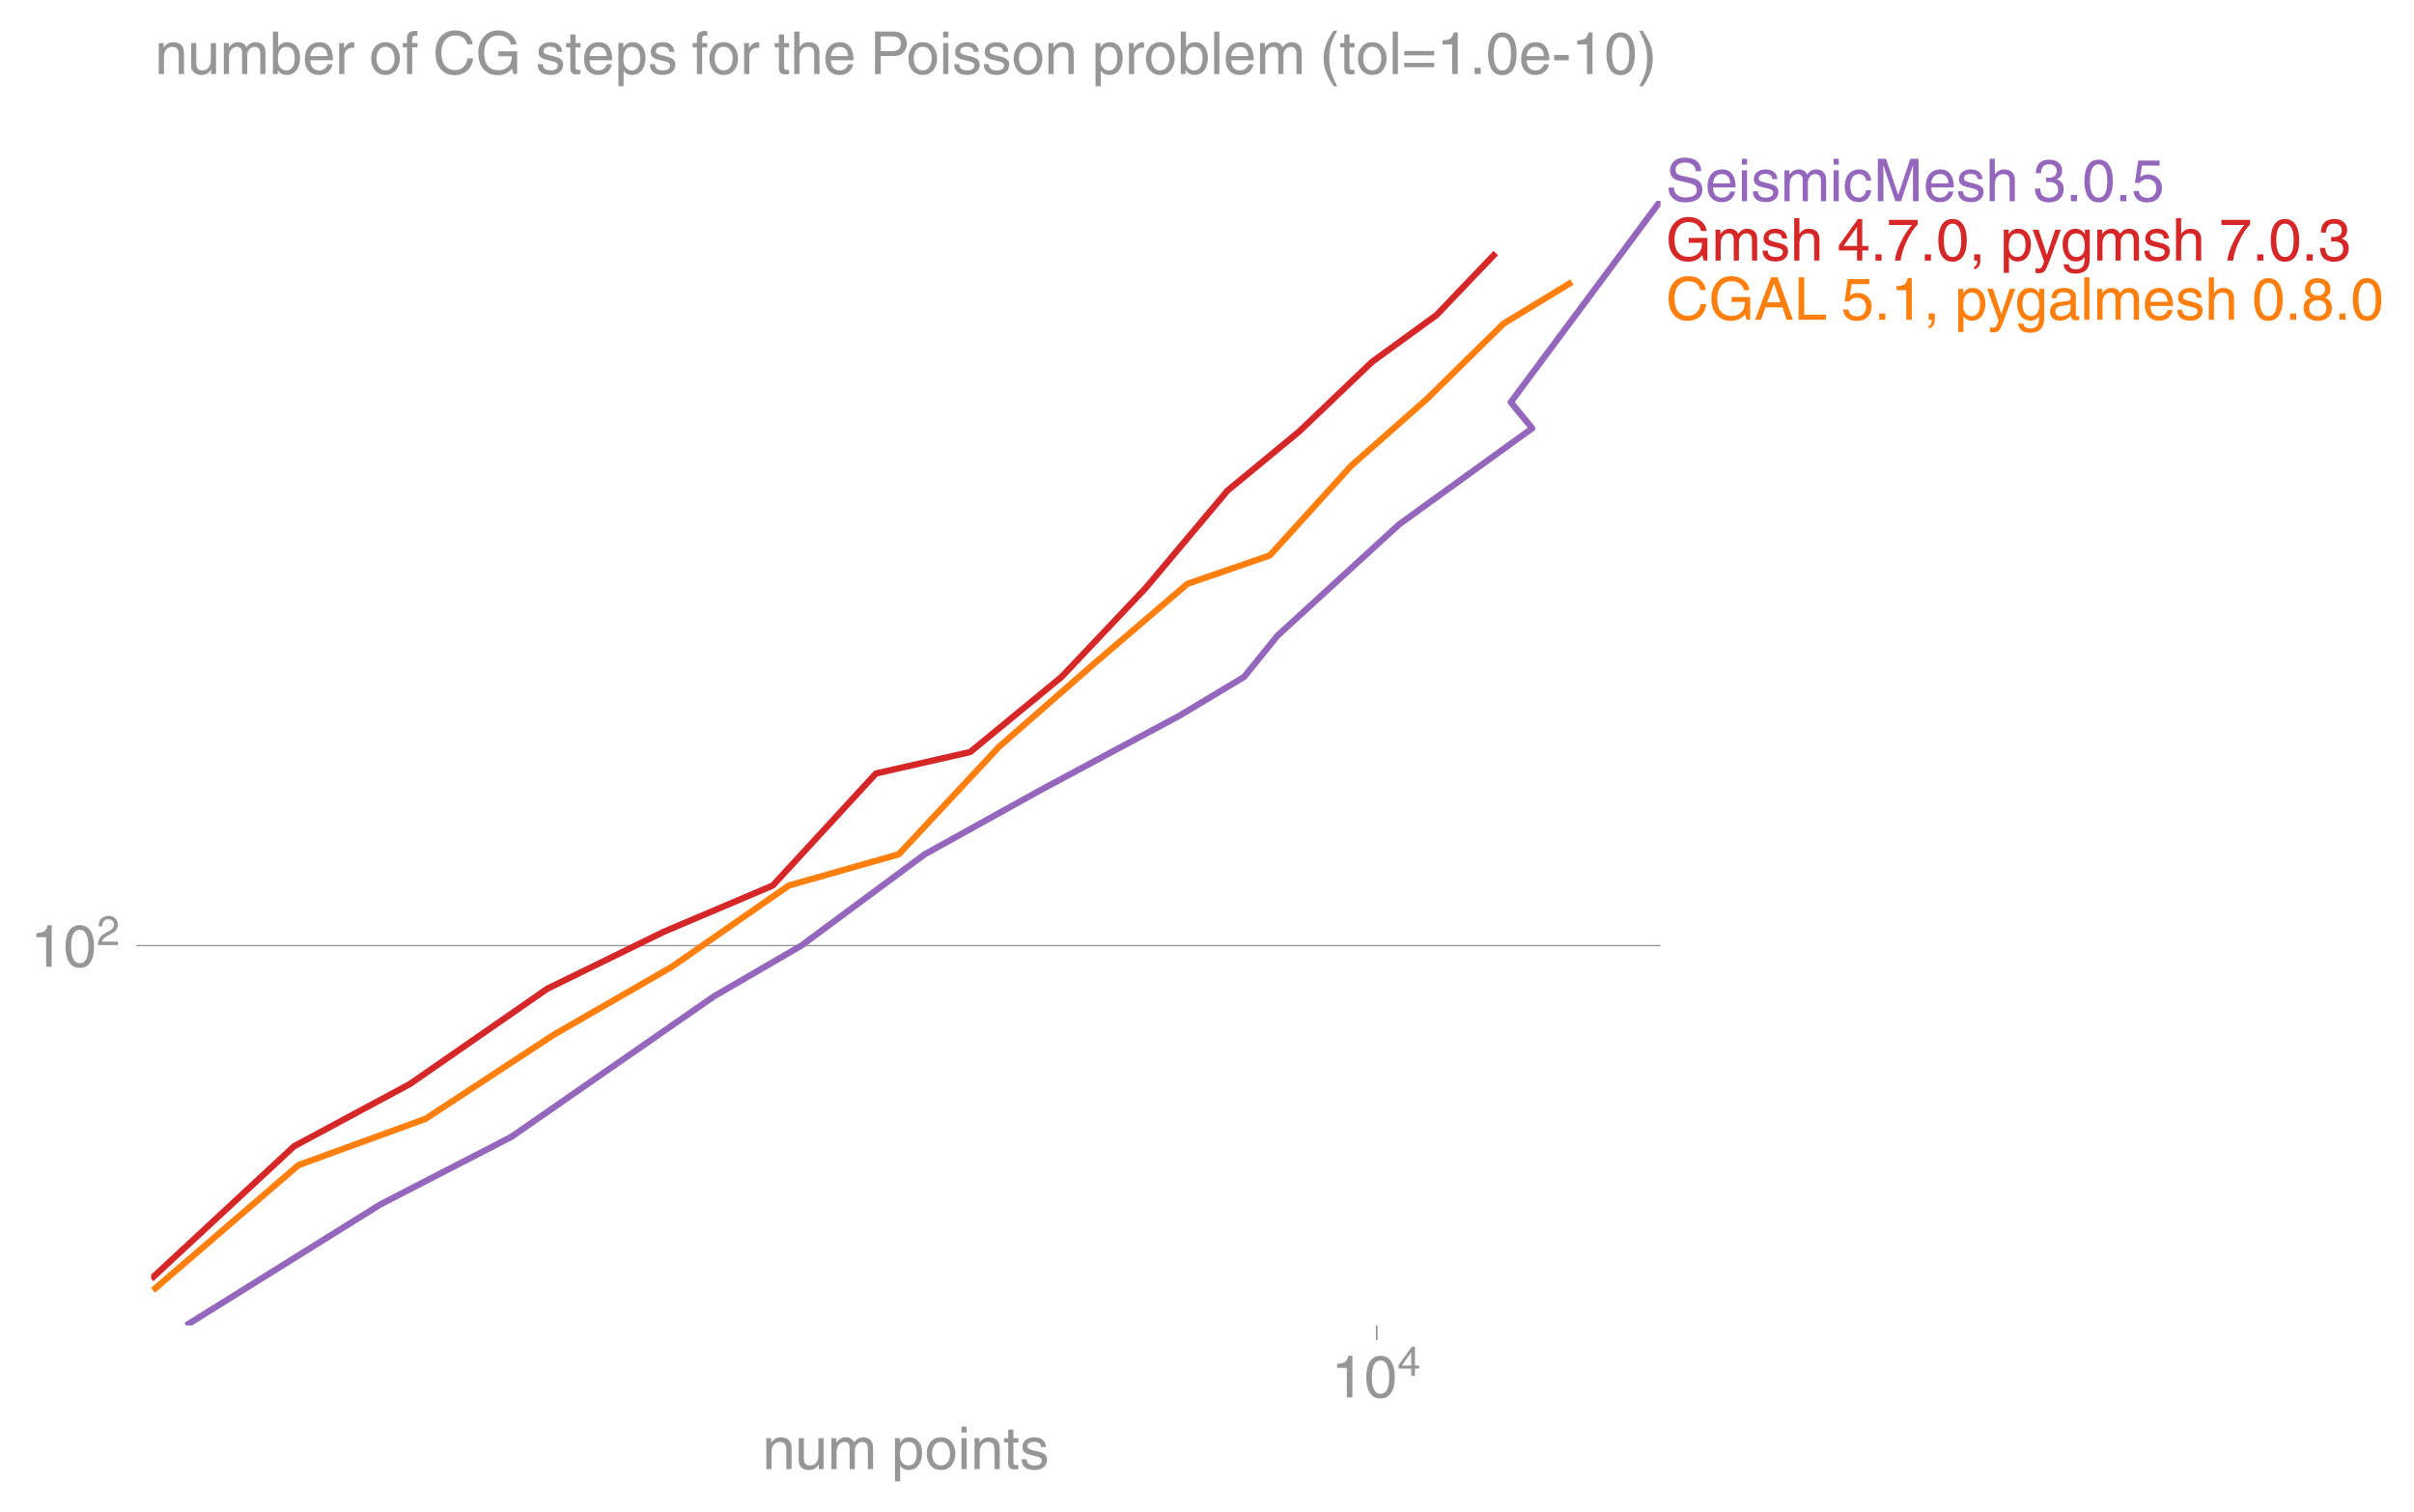
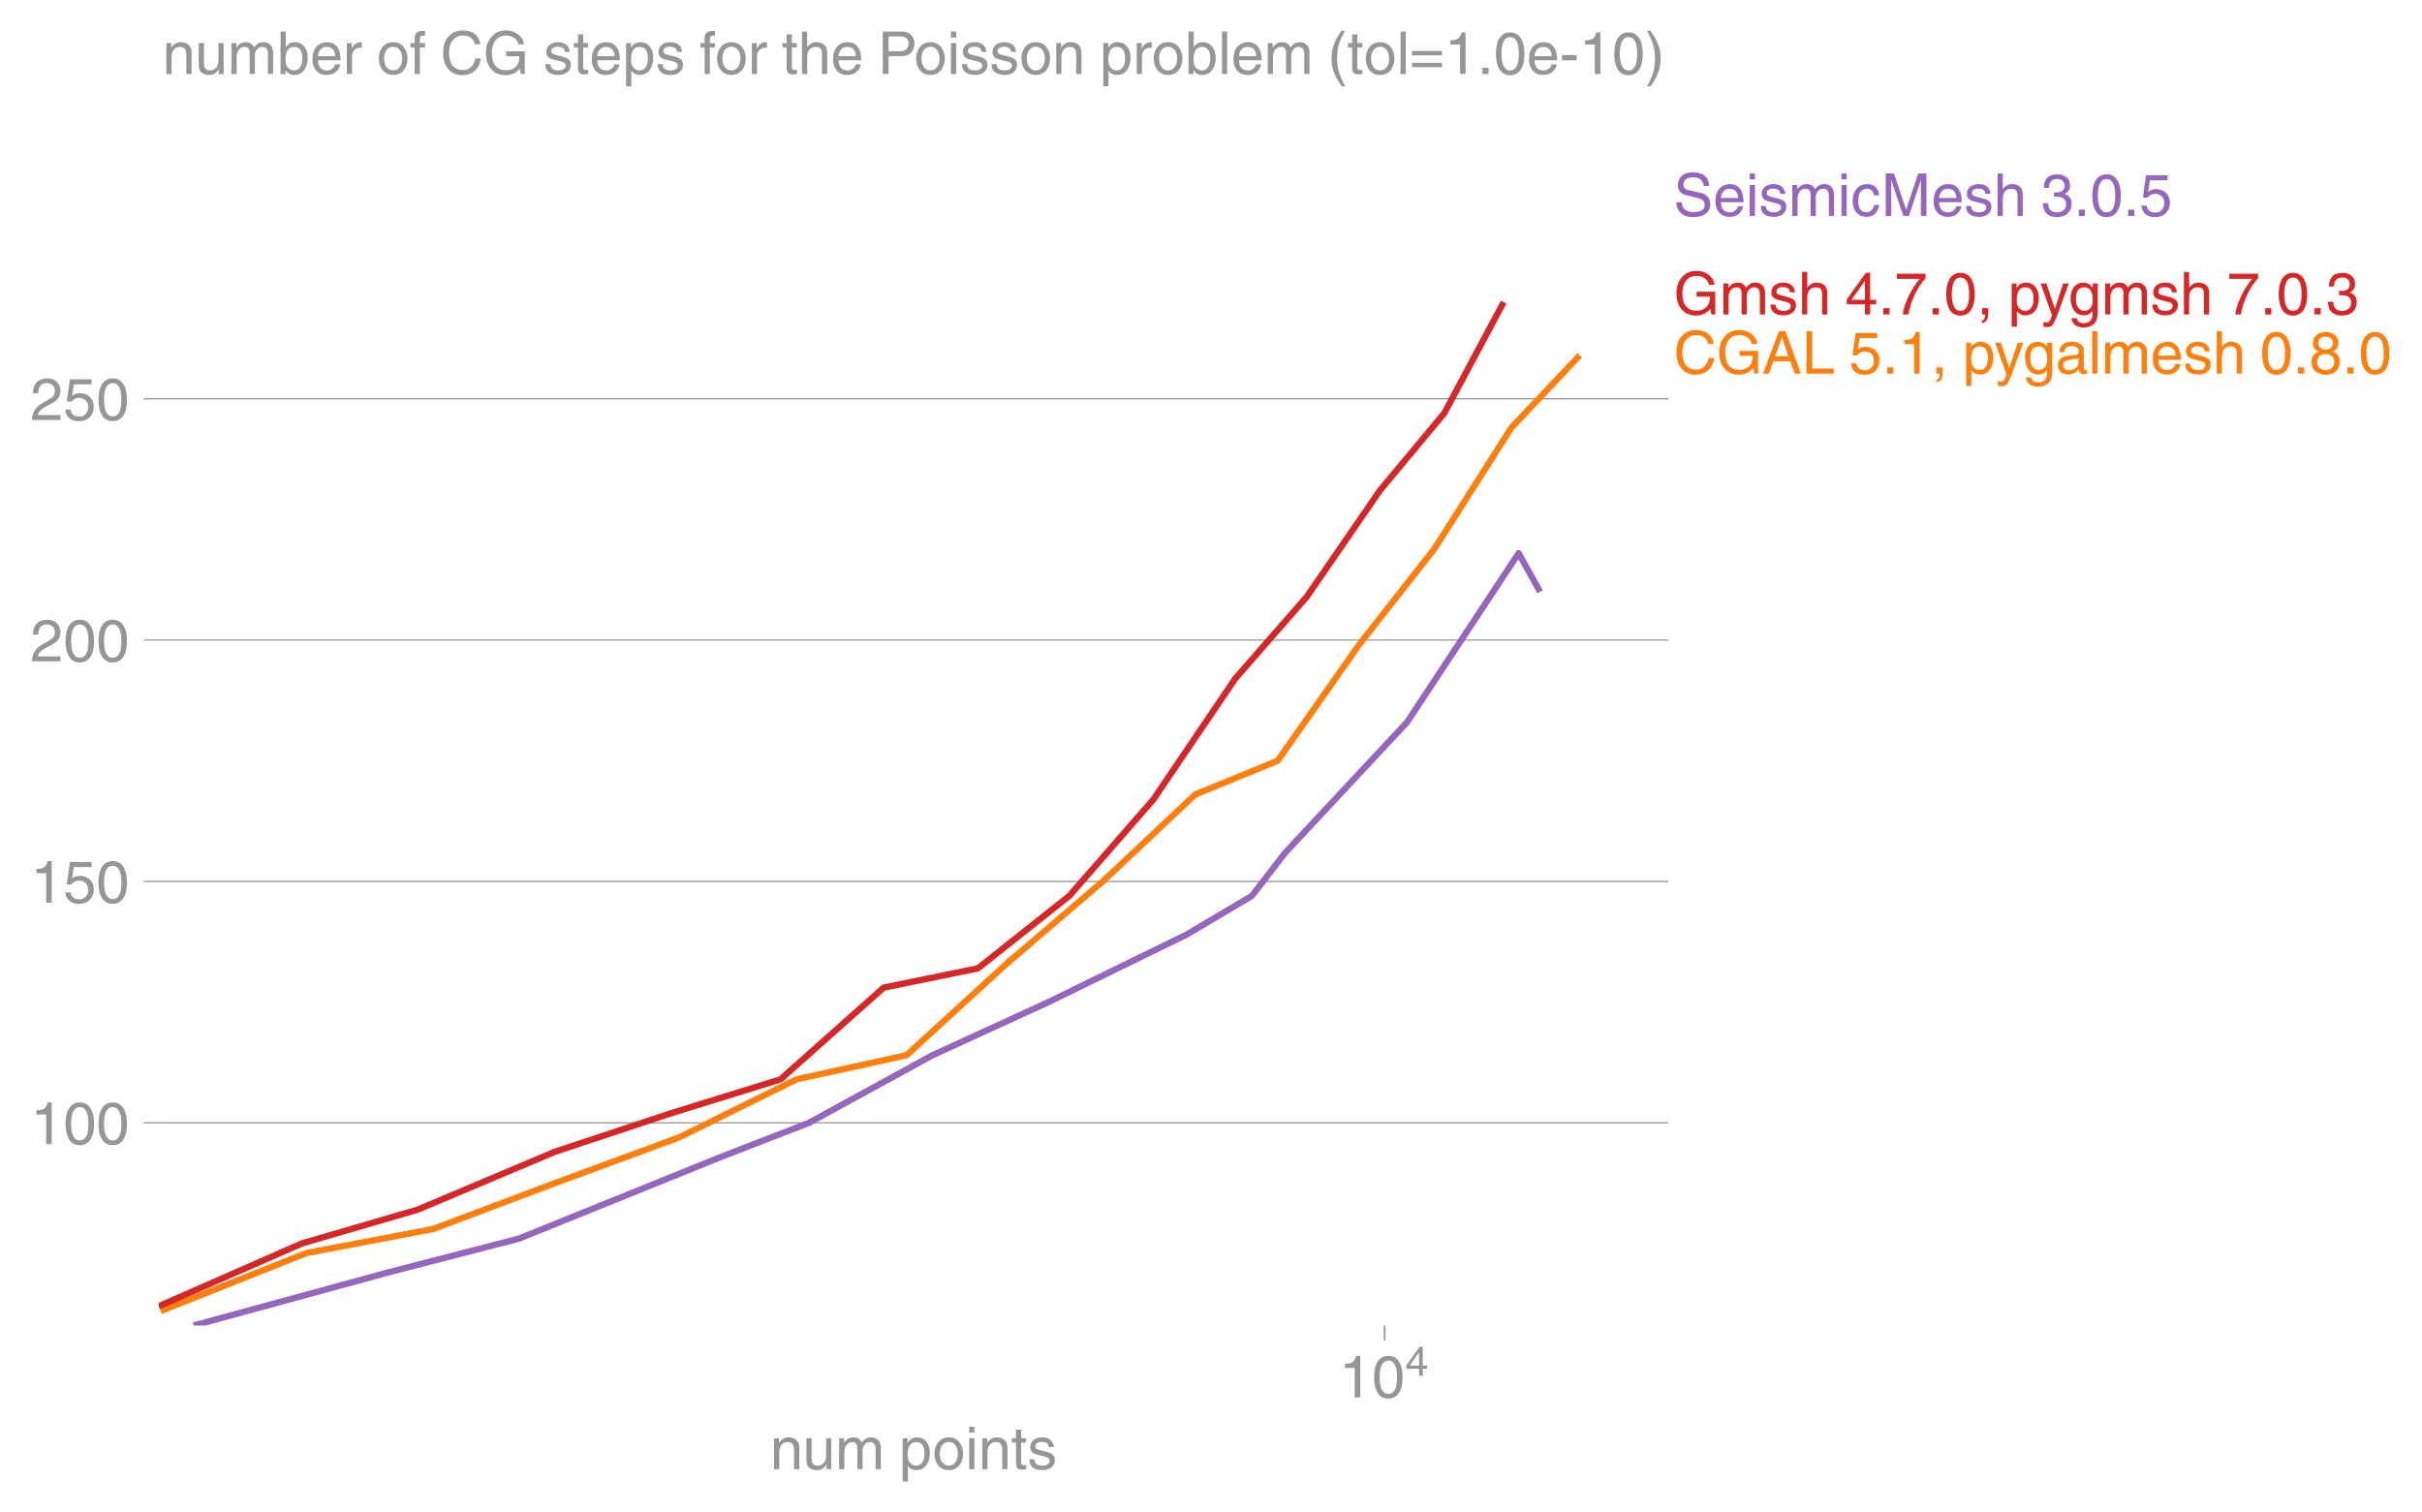
- <svg xmlns="http://www.w3.org/2000/svg" xmlns:xlink="http://www.w3.org/1999/xlink" height="476.965" viewBox="0 0 571.152 357.724" width="761.536">
+ <svg xmlns="http://www.w3.org/2000/svg" xmlns:xlink="http://www.w3.org/1999/xlink" height="476.965" viewBox="0 0 572.948 357.724" width="763.931">
  <defs>
    <style>*{stroke-linecap:butt;stroke-linejoin:round}</style>
  </defs>
  <g id="figure_1">
-     <path d="M0 357.724h571.152V0H0z" fill="none" id="patch_1" />
+     <path d="M0 357.724h572.948V0H0z" fill="none" id="patch_1" />
    <g id="axes_1">
-       <path d="M35.76 313.628h357.12V47.516H35.76z" fill="none" id="patch_2" />
+       <path d="M37.556 313.628h357.12V47.516H37.556z" fill="none" id="patch_2" />
      <g id="matplotlib.axis_1">
        <g id="xtick_1">
          <g id="line2d_1">
            <defs>
-               <path d="M0 0v3.5" id="mfabfc64c70" stroke="#969696" stroke-width=".4" />
-             </defs>
-             <use x="325.734" xlink:href="#mfabfc64c70" y="313.628" fill="#969696" stroke="#969696" stroke-width=".4" />
-           </g>
-           <g transform="matrix(.14 0 0 -.14 314.954 330.678)" fill="#969696" id="text_1">
+               <path d="M0 0v3.5" id="m6822d60223" stroke="#969696" stroke-width=".4" />
+             </defs>
+             <use x="327.53" xlink:href="#m6822d60223" y="313.628" fill="#969696" stroke="#969696" stroke-width=".4" />
+           </g>
+           <g transform="matrix(.14 0 0 -.14 316.75 330.678)" fill="#969696" id="text_1">
            <defs>
              <path d="M35.89 0h-9.374v49.906H10.109v6.985q8.594.28 12.782 2.75Q27.094 62.109 29 70.313h6.89z" id="HelveticaWorld-Regular-49" />
              <path d="M42.484 34.188q0 14.109-3.734 21.156-3.734 7.062-10.969 7.062-7.078 0-10.89-7.062-3.797-7.047-3.797-21.157 0-13.671 3.75-20.937Q20.609 6 27.78 6q7.235 0 10.969 7 3.734 7.016 3.734 21.188zm9.422 0q0-17.297-6.25-26.704-6.25-9.39-17.875-9.39-12.062 0-18.062 9.734-6 9.75-6 26.36 0 17.03 6.14 26.578 6.157 9.547 17.922 9.547 11.625 0 17.875-9.5t6.25-26.626z" id="HelveticaWorld-Regular-48" />
              <path d="M10.594 24.703h22.61v31.89h-.188zM42 17.093V0h-8.797v17.094H2.484v8.593L34.72 70.314H42v-45.61h10.297v-7.61z" id="HelveticaWorld-Regular-52" />
            </defs>
            <use transform="translate(0 .173)" xlink:href="#HelveticaWorld-Regular-49" />
            <use transform="translate(55.615 .173)" xlink:href="#HelveticaWorld-Regular-48" />
            <use transform="matrix(.7 0 0 .7 112.146 36.781)" xlink:href="#HelveticaWorld-Regular-52" />
          </g>
        </g>
-         <g transform="matrix(.14 0 0 -.14 180.393 347.625)" fill="#969696" id="text_2">
+         <g transform="matrix(.14 0 0 -.14 182.189 347.625)" fill="#969696" id="text_2">
          <defs>
            <path d="M49.219 0h-8.844v32.172q0 7.422-2.594 10.578-2.578 3.156-8.578 3.156-5.906 0-9.875-4.5-3.953-4.484-3.953-12.89V0H6.594v52.297h8.297v-7.375h.203q6.203 8.89 15.812 8.89 8.89 0 13.594-4.718 4.719-4.703 4.719-13.5z" id="HelveticaWorld-Regular-110" />
            <path d="M6.11 52.297h8.78V17.578q0-5.765 2.61-8.625Q20.125 6.11 25 6.11q6.781 0 10.594 4.797 3.812 4.813 3.812 12.578v28.813h8.782V0H39.89v7.625l-.188.188q-4.984-9.329-16.61-9.329-7.515 0-12.25 4.094Q6.11 6.688 6.11 14.703z" id="HelveticaWorld-Regular-117" />
            <path d="M6.594 52.297h8.297v-7.375h.203q5.906 8.89 15.812 8.89 9.813 0 13.922-8.5 3.75 4.594 7.266 6.547 3.515 1.953 8.703 1.953 6.781 0 11.484-4.453Q77 44.922 77 36.187V0h-8.781v33.797q0 6.094-2.297 9.094-2.297 3.015-7.422 3.015-5.172 0-8.75-4.203-3.563-4.203-3.563-9.812V0h-8.78v36.188q0 4.53-2.11 7.124-2.094 2.594-6.094 2.594-6.297 0-10.062-4.687-3.766-4.688-3.766-12.703V0H6.594z" id="HelveticaWorld-Regular-109" />
            <path d="M14.984 23.688q0-8.407 4.094-13 4.11-4.579 10.219-4.579 6.687 0 10.39 5.438 3.72 5.453 3.72 14.765 0 10.22-3.563 14.907-3.563 4.687-10.735 4.687-6.984 0-10.562-5.5-3.563-5.5-3.563-16.718zm-8.39 28.609h8.297v-7.375h.203q5.61 8.89 15.625 8.89 10.11 0 15.937-7.359 5.828-7.344 5.828-18.766 0-12.796-5.953-21Q40.578-1.515 29.5-1.515q-9.094 0-13.922 7.032h-.203v-26.22H6.594z" id="HelveticaWorld-Regular-112" />
            <path d="M12.703 26.219q0-8.735 3.953-14.375 3.953-5.64 11.219-5.64 7.531 0 11.438 5.905 3.906 5.907 3.906 14.11 0 8.297-3.907 14.078-3.906 5.797-11.437 5.797-6.969 0-11.078-5.453-4.094-5.438-4.094-14.422zm-8.984 0q0 11.672 6.484 19.625 6.5 7.968 17.672 7.968 11.438 0 17.875-8.062 6.453-8.047 6.453-19.531 0-11.516-6.406-19.625-6.39-8.11-17.922-8.11-11.078 0-17.625 7.86-6.531 7.86-6.531 19.875z" id="HelveticaWorld-Regular-111" />
            <path d="M6.594 61.813v9.968h8.781v-9.969zM15.375 0H6.594v52.297h8.781z" id="HelveticaWorld-Regular-105" />
            <path d="M17.188 45.016V10.984q0-2 1.093-3.046 1.11-1.047 3.938-1.047h3.375V0Q20.797-.688 19-.688q-5.516 0-8.063 2.641-2.53 2.64-2.53 8.547v34.516H1.311v7.28h7.094v14.595h8.781V52.297h8.407v-7.281z" id="HelveticaWorld-Regular-116" />
            <path d="M36.078 37.406q-.187 4.688-3.344 6.735-3.14 2.047-9.047 2.047-4.296 0-7.359-1.907-3.047-1.89-3.047-5.468 0-2.829 1.797-4.172 1.813-1.344 7.828-2.86l8.688-2.187q7.906-2 11.297-5.11 3.406-3.093 3.406-8.656 0-7.719-5.64-12.531-5.641-4.813-15.063-4.813-11 0-16.64 4.563-5.626 4.578-5.735 13.75h8.5q.203-5.422 3.594-8.063 3.39-2.625 10.171-2.625 5.516 0 8.766 2.188 3.25 2.203 3.25 6.11 0 2.78-2.11 4.437-2.093 1.672-8.296 3.078l-10.203 2.5q-6.203 1.562-9.157 4.656-2.953 3.094-2.953 8.031 0 7.72 5.516 12.203 5.531 4.5 14.406 4.5 9.485 0 14.531-4.624 5.047-4.61 5.344-11.782z" id="HelveticaWorld-Regular-115" />
          </defs>
          <use xlink:href="#HelveticaWorld-Regular-110" />
          <use x="55.176" xlink:href="#HelveticaWorld-Regular-117" />
          <use x="109.961" xlink:href="#HelveticaWorld-Regular-109" />
          <use x="192.969" xlink:href="#HelveticaWorld-Regular-32" />
          <use x="217.383" xlink:href="#HelveticaWorld-Regular-112" />
          <use x="273.877" xlink:href="#HelveticaWorld-Regular-111" />
          <use x="329.785" xlink:href="#HelveticaWorld-Regular-105" />
          <use x="351.807" xlink:href="#HelveticaWorld-Regular-110" />
          <use x="406.982" xlink:href="#HelveticaWorld-Regular-116" />
          <use x="434.668" xlink:href="#HelveticaWorld-Regular-115" />
        </g>
      </g>
      <g id="matplotlib.axis_2">
        <g id="ytick_1">
-           <path clip-path="url(#pea234826a9)" d="M35.76 223.753h357.12" fill="none" stroke="#969696" stroke-linecap="square" stroke-width=".3" id="line2d_2" />
+           <path clip-path="url(#pbac77c40fb)" d="M37.556 265.66h357.12" fill="none" stroke="#969696" stroke-linecap="square" stroke-width=".3" id="line2d_2" />
          <g id="line2d_3">
            <defs>
-               <path d="M0 0h-3.5" id="m971695c917" stroke="#969696" stroke-width=".3" />
-             </defs>
-             <use x="35.76" xlink:href="#m971695c917" y="223.753" fill="#969696" stroke="#969696" stroke-width=".3" />
-           </g>
-           <g transform="matrix(.14 0 0 -.14 7.2 228.777)" fill="#969696" id="text_3">
+               <path d="M0 0h-3.5" id="mc4ed905d0d" stroke="#969696" stroke-width=".3" />
+             </defs>
+             <use x="37.556" xlink:href="#mc4ed905d0d" y="265.66" fill="#969696" stroke="#969696" stroke-width=".3" />
+           </g>
+           <g transform="matrix(.14 0 0 -.14 7.2 270.684)" fill="#969696" id="text_3">
+             <use xlink:href="#HelveticaWorld-Regular-49" />
+             <use x="55.615" xlink:href="#HelveticaWorld-Regular-48" />
+             <use x="111.23" xlink:href="#HelveticaWorld-Regular-48" />
+           </g>
+         </g>
+         <g id="ytick_2">
+           <path clip-path="url(#pbac77c40fb)" d="M37.556 208.554h357.12" fill="none" stroke="#969696" stroke-linecap="square" stroke-width=".3" id="line2d_4" />
+           <use x="37.556" xlink:href="#mc4ed905d0d" y="208.554" fill="#969696" stroke="#969696" stroke-width=".3" id="line2d_5" />
+           <g transform="matrix(.14 0 0 -.14 7.2 213.579)" fill="#969696" id="text_4">
+             <defs>
+               <path d="M14.703 40.922q5.813 4.39 13.625 4.39 9.469 0 16.281-6.296 6.813-6.297 6.813-16.22 0-10.78-6.578-17.796-6.563-7-18.422-7-10.313 0-16.266 5.047Q4.203 8.109 3.22 17.39h9.094q.671-5.672 4.437-8.672 3.766-3 10.453-3 6.485 0 10.64 4.484Q42 14.703 42 21.688q0 7.125-4.36 11.421-4.343 4.297-11.218 4.297-7.813 0-13.047-6.687l-7.563.39 5.266 37.594h36.438v-8.5H17.672z" id="HelveticaWorld-Regular-53" />
+             </defs>
+             <use xlink:href="#HelveticaWorld-Regular-49" />
+             <use x="55.615" xlink:href="#HelveticaWorld-Regular-53" />
+             <use x="111.23" xlink:href="#HelveticaWorld-Regular-48" />
+           </g>
+         </g>
+         <g id="ytick_3">
+           <path clip-path="url(#pbac77c40fb)" d="M37.556 151.448h357.12" fill="none" stroke="#969696" stroke-linecap="square" stroke-width=".3" id="line2d_6" />
+           <use x="37.556" xlink:href="#mc4ed905d0d" y="151.448" fill="#969696" stroke="#969696" stroke-width=".3" id="line2d_7" />
+           <g transform="matrix(.14 0 0 -.14 7.2 156.473)" fill="#969696" id="text_5">
            <defs>
              <path d="M4.39 45.125q0 12.39 6.391 18.781 6.406 6.407 17.938 6.407 9.656 0 15.812-5.86 6.157-5.86 6.157-15.14 0-7.22-3.547-12.188-3.532-4.953-10.422-8.703l-12.11-6.64Q13.922 15.921 12.5 8.296h38.188V0H2.593q.39 9.906 4.297 16.5 3.906 6.594 12.203 11.375l12.593 7.328q5.032 2.89 7.329 5.984 2.297 3.094 2.297 8.516 0 5.375-3.766 9.031-3.75 3.672-10.156 3.672-7.078 0-10.594-4.672-3.516-4.656-3.61-12.609z" id="HelveticaWorld-Regular-50" />
            </defs>
-             <use transform="translate(0 .173)" xlink:href="#HelveticaWorld-Regular-49" />
-             <use transform="translate(55.615 .173)" xlink:href="#HelveticaWorld-Regular-48" />
-             <use transform="matrix(.7 0 0 .7 112.146 36.781)" xlink:href="#HelveticaWorld-Regular-50" />
-           </g>
-         </g>
-       </g>
-       <path clip-path="url(#pea234826a9)" d="M36.202 305.308l34.432-29.63 30.028-10.931 30.345-19.903 27.923-16.066 27.705-19.244 26.023-7.4 23.715-25.433 22.701-19.847 21.862-18.698 19.507-6.735 19.242-21.205 17.91-15.8 18.14-17.836 16.186-9.843" fill="none" stroke="#ff7f0e" stroke-linecap="square" stroke-width="1.5" id="line2d_4" />
-       <path clip-path="url(#pea234826a9)" d="M35.76 302.625l33.835-31.407 27.396-14.722 32.491-22.534 27.548-13.477 25.81-10.95 24.404-26.512 22.302-5.077 21.606-17.758 19.912-21.047 19.332-23.017 16.96-13.997 17.29-16.513 15.218-11.05 14.041-14.69" fill="none" stroke="#d62728" stroke-linecap="square" stroke-width="1.5" id="line2d_5" />
-       <path clip-path="url(#pea234826a9)" d="M44.025 313.628l46-28.653 30.914-15.942 48.031-33.307 20.62-11.973 29.217-21.619 27.408-15.198 32.715-17.516 15.406-9.232 7.946-9.805 28.791-26.337 31.448-22.707-5.07-6.168 35.429-47.655" fill="none" stroke="#9467bd" stroke-linecap="square" stroke-width="1.5" id="line2d_6" />
-       <g transform="matrix(.14 0 0 -.14 394.17 75.66)" fill="#ff7f0e" id="text_4">
+             <use xlink:href="#HelveticaWorld-Regular-50" />
+             <use x="55.615" xlink:href="#HelveticaWorld-Regular-48" />
+             <use x="111.23" xlink:href="#HelveticaWorld-Regular-48" />
+           </g>
+         </g>
+         <g id="ytick_4">
+           <path clip-path="url(#pbac77c40fb)" d="M37.556 94.343h357.12" fill="none" stroke="#969696" stroke-linecap="square" stroke-width=".3" id="line2d_8" />
+           <use x="37.556" xlink:href="#mc4ed905d0d" y="94.343" fill="#969696" stroke="#969696" stroke-width=".3" id="line2d_9" />
+           <g transform="matrix(.14 0 0 -.14 7.2 99.368)" fill="#969696" id="text_6">
+             <use xlink:href="#HelveticaWorld-Regular-50" />
+             <use x="55.615" xlink:href="#HelveticaWorld-Regular-53" />
+             <use x="111.23" xlink:href="#HelveticaWorld-Regular-48" />
+           </g>
+         </g>
+       </g>
+       <path clip-path="url(#pbac77c40fb)" d="M37.997 310.202l34.433-13.705 30.028-5.711 30.345-11.421 27.923-10.28 27.704-13.704 26.024-5.711 23.714-21.7 22.702-19.416 21.862-20.558 19.506-7.995 19.243-27.41 17.91-22.843 18.14-28.553 16.186-17.131" fill="none" stroke="#ff7f0e" stroke-linecap="square" stroke-width="1.5" id="line2d_10" />
+       <path clip-path="url(#pbac77c40fb)" d="M37.556 309.06l33.835-14.848 27.396-7.994 32.491-13.706 27.548-9.137 25.81-7.994 24.404-21.7 22.302-4.569 21.606-17.132 19.912-22.842 19.332-28.553 16.96-19.416 17.29-25.126 15.218-18.274 14.04-26.268" fill="none" stroke="#d62728" stroke-linecap="square" stroke-width="1.5" id="line2d_11" />
+       <path clip-path="url(#pbac77c40fb)" d="M45.821 313.628l46-12.563 30.914-7.995 48.031-19.416 20.62-7.994 29.216-15.99 27.409-12.563 32.715-15.99 15.406-9.137 7.946-10.279 28.791-30.837 26.378-39.974 5.07 9.137m30.359-92.51" fill="none" stroke="#9467bd" stroke-linecap="square" stroke-width="1.5" id="line2d_12" />
+       <g transform="matrix(.14 0 0 -.14 395.965 88.4)" fill="#ff7f0e" id="text_7">
        <defs>
          <path d="M58.016 50.203q-1.625 7.313-6.782 11.094-5.14 3.797-13.343 3.797-10.594 0-17.047-7.703-6.438-7.688-6.438-20.766 0-15.14 6.094-22.547 6.11-7.39 17.688-7.39 7.609 0 13.093 5.046 5.5 5.063 7.407 14.688h9.421Q66.22 12.594 57.625 5.344t-20.906-7.25q-14.703 0-23.516 10.11Q4.391 18.311 4.391 36.28q0 17.328 9.203 27.36 9.203 10.047 24.297 10.047 12.5 0 20.265-6.454 7.766-6.437 9.235-17.03z" id="HelveticaWorld-Regular-67" />
          <path d="M38.484 38.375h31.532V0h-6.297l-2.344 9.281Q56.781 3.421 50.578.75q-6.187-2.656-12.875-2.656-10.797 0-18.047 4.703-7.25 4.719-11.265 13.015-4 8.313-4 20.72 0 15.468 9.203 26.312 9.203 10.843 24.781 10.843 11.625 0 20.313-6.5Q67.39 60.688 68.796 50h-9.375q-1.703 7.078-7.219 11.078-5.516 4.016-14.312 4.016-10.594 0-17.047-7.985-6.438-7.984-6.438-21.125 0-15.28 6.39-22.437Q27.204 6.39 38.282 6.39q7.235 0 12.235 2.859 5 2.86 7.687 7.766 2.688 4.906 2.688 13.062H38.484z" id="HelveticaWorld-Regular-71" />
          <path d="M44 29.5L33.406 61.078h-.203L21.687 29.5zm-25.297-8.594L11.188 0h-9.97l27 71.781h10.985L65.187 0H54.594l-7.078 20.906z" id="HelveticaWorld-Regular-65" />
          <path d="M17.672 8.594h36.531V0H8.11v71.781h9.563z" id="HelveticaWorld-Regular-76" />
-           <path d="M14.703 40.922q5.813 4.39 13.625 4.39 9.469 0 16.281-6.296 6.813-6.297 6.813-16.22 0-10.78-6.578-17.796-6.563-7-18.422-7-10.313 0-16.266 5.047Q4.203 8.109 3.22 17.39h9.094q.671-5.672 4.437-8.672 3.766-3 10.453-3 6.485 0 10.64 4.484Q42 14.703 42 21.688q0 7.125-4.36 11.421-4.343 4.297-11.218 4.297-7.813 0-13.047-6.687l-7.563.39 5.266 37.594h36.438v-8.5H17.672z" id="HelveticaWorld-Regular-53" />
          <path d="M19.094 0H8.687v10.594h10.407z" id="HelveticaWorld-Regular-46" />
          <path d="M8.688 10.594h10.406V.78q0-7.422-3.078-11.172-3.078-3.765-7.328-4.312v4.594Q14.015-9.422 14.015 0H8.687z" id="HelveticaWorld-Regular-44" />
          <path d="M39.016 52.297h9.562L29.891.984q-.5-1.375-.985-2.593-4.25-11.329-7.328-15.547-3.078-4.235-9.953-4.235-3.61 0-5.906.782v8.015q2.484-.89 5.468-.89 3.22 0 4.704 2.03 1.5 2.032 4.421 9.938L.875 52.297h9.922L24.812 9.719H25z" id="HelveticaWorld-Regular-121" />
          <path d="M12.984 26.313q0-9.61 3.813-14.907Q20.609 6.11 27.094 6.11q6.312 0 10.312 4.579 4 4.593 4 13 0 11.03-3.5 16.625-3.484 5.593-10.61 5.593-7.171 0-10.75-4.765-3.562-4.766-3.562-14.828zM49.812 2.983q0-12.609-6.062-18.797-6.047-6.203-18.266-6.203-8.78 0-13.984 4.047Q6.297-13.922 5.516-6.39h8.796q.672-3.812 3.532-6.062 2.86-2.25 8.281-2.25 7.375 0 11.125 3.969 3.766 3.953 3.766 12.828v3.719h-.188q-4.937-7.329-13.922-7.329-11.187 0-17.093 8.25-5.907 8.25-5.907 20.953 0 11.625 5.953 18.875 5.97 7.25 15.829 7.25 9.906 0 15.625-8.89h.187v7.375h8.313z" id="HelveticaWorld-Regular-103" />
          <path d="M38.375 26.703q-.969-1.015-3.828-1.656-2.86-.625-10.672-1.656-5.766-.688-8.469-2.844-2.703-2.14-2.703-5.656 0-4.297 2.281-6.688 2.297-2.39 7.329-2.39 6.296 0 11.171 3.578 4.891 3.593 4.891 8.718zM6.203 36.375q.297 8.844 5.734 13.14 5.454 4.297 15.844 4.297 8.297 0 13.907-3.765 5.624-3.75 5.624-10.844V9.078Q47.313 6 50.094 6q1.125 0 2.89.39V0Q50.594-.984 48-.984q-4.5 0-6.703 1.921-2.188 1.938-2.281 6.047-7.516-8.5-18.891-8.5-7.422 0-11.922 4.204Q3.72 6.89 3.72 13.624q0 6.89 3.906 11.125Q11.531 29 19 29.89l15.516 1.891q4.203.64 4.203 6.203 0 4.11-3.047 6.297-3.047 2.203-9.25 2.203-5.516 0-8.485-2.437-2.953-2.438-3.53-7.672z" id="HelveticaWorld-Regular-97" />
          <path d="M15.375 0H6.594v71.781h8.781z" id="HelveticaWorld-Regular-108" />
          <path d="M42.484 30.328q-.687 8.485-4.5 12.031-3.797 3.547-10.109 3.547-6.39 0-10.328-4.5-3.922-4.484-4.172-11.078zm8.391-13.922q-1.453-8.11-7.953-13.422-5.719-4.5-15.047-4.593-10.984.093-17.438 7.203Q4 12.704 4 24.704q0 13.78 6.64 21.437 6.641 7.672 18.47 7.672 10.593 0 16.546-7.922 5.953-7.907 5.953-22.594H13.375q0-8.203 3.813-12.703Q21 6.109 28.608 6.109q5.375 0 9.235 3.235 3.86 3.25 4.25 7.062z" id="HelveticaWorld-Regular-101" />
          <path d="M49.219 0h-8.844v34.188q0 6.296-2.438 9-2.437 2.718-7.953 2.718-6.797 0-10.703-4.406-3.906-4.39-3.906-12.984V0H6.594v71.781h8.781V45.312h.203q6 8.5 15.328 8.5 8.594 0 13.453-4.5 4.86-4.484 4.86-13.718z" id="HelveticaWorld-Regular-104" />
          <path d="M27.594 40.578q5.422 0 8.953 3.094 3.547 3.11 3.547 8.234 0 4.594-3.407 7.547-3.39 2.953-9.687 2.953-5.61 0-8.672-3.11-3.047-3.093-3.047-7.874 0-5.125 3.813-7.984 3.812-2.86 8.5-2.86zm.093-7.562q-6.78 0-10.64-3.766-3.86-3.766-3.86-9.234 0-6.297 3.907-10.157Q21 6 28.219 6q6.406 0 10.234 3.86 3.828 3.859 3.828 10.265 0 5.469-3.828 9.172-3.828 3.719-10.766 3.719zM49.22 52.203q0-10.594-9.032-14.797 6.204-2.781 8.86-7.36 2.656-4.562 2.656-9.733 0-10.016-6.453-16.125-6.438-6.094-17.375-6.094-9.563 0-16.813 5.25-7.25 5.25-7.25 17.062 0 11.922 11.907 16.907-9.516 3.796-9.516 13.671 0 8.297 5.64 13.813 5.641 5.516 15.641 5.516 10.016 0 15.875-5.204 5.86-5.203 5.86-12.906z" id="HelveticaWorld-Regular-56" />
        </defs>
        <use xlink:href="#HelveticaWorld-Regular-67" />
        <use x="72.314" xlink:href="#HelveticaWorld-Regular-71" />
        <use x="149.414" xlink:href="#HelveticaWorld-Regular-65" />
        <use x="216.113" xlink:href="#HelveticaWorld-Regular-76" />
        <use x="271.729" xlink:href="#HelveticaWorld-Regular-32" />
        <use x="296.143" xlink:href="#HelveticaWorld-Regular-53" />
        <use x="351.758" xlink:href="#HelveticaWorld-Regular-46" />
        <use x="379.541" xlink:href="#HelveticaWorld-Regular-49" />
        <use x="435.156" xlink:href="#HelveticaWorld-Regular-44" />
        <use x="462.939" xlink:href="#HelveticaWorld-Regular-32" />
        <use x="487.354" xlink:href="#HelveticaWorld-Regular-112" />
        <use x="541.848" xlink:href="#HelveticaWorld-Regular-121" />
        <use x="589.457" xlink:href="#HelveticaWorld-Regular-103" />
        <use x="645.365" xlink:href="#HelveticaWorld-Regular-97" />
        <use x="700.297" xlink:href="#HelveticaWorld-Regular-108" />
        <use x="722.318" xlink:href="#HelveticaWorld-Regular-109" />
        <use x="805.326" xlink:href="#HelveticaWorld-Regular-101" />
        <use x="860.746" xlink:href="#HelveticaWorld-Regular-115" />
        <use x="910.746" xlink:href="#HelveticaWorld-Regular-104" />
        <use x="965.922" xlink:href="#HelveticaWorld-Regular-32" />
        <use x="990.336" xlink:href="#HelveticaWorld-Regular-48" />
        <use x="1045.951" xlink:href="#HelveticaWorld-Regular-46" />
        <use x="1073.734" xlink:href="#HelveticaWorld-Regular-56" />
        <use x="1129.35" xlink:href="#HelveticaWorld-Regular-46" />
        <use x="1157.133" xlink:href="#HelveticaWorld-Regular-48" />
      </g>
-       <g transform="matrix(.14 0 0 -.14 394.17 61.66)" fill="#d62728" id="text_5">
+       <g transform="matrix(.14 0 0 -.14 395.965 74.4)" fill="#d62728" id="text_8">
        <defs>
          <path d="M3.719 68.797h48.578v-7.719Q42.28 50.875 33.984 33.484 25.687 16.11 23.391 0h-9.672q1.469 13.281 9.719 30.531 8.25 17.266 18.953 29.672H3.719z" id="HelveticaWorld-Regular-55" />
          <path d="M22.406 39.984q2.203-.187 4.594-.187 6.203 0 9.781 2.86 3.594 2.859 3.594 8.656 0 4.687-3.344 7.89-3.343 3.203-9.64 3.203-6.985 0-10.235-4.11-3.234-4.093-3.437-10.983h-8.64q0 10.984 5.765 16.984 5.765 6.016 16.937 6.016 9.922 0 15.828-5.11 5.907-5.094 5.907-13.39 0-10.704-9.032-14.5v-.204q11.72-4 11.72-16.406 0-9.906-6.595-16.265-6.593-6.344-18.703-6.344-9.906 0-16.312 5.203Q4.204 8.5 3.422 21.484H12.5q.203-8.109 4-11.797Q20.313 6 27.484 6q6.938 0 11.141 3.86 4.203 3.859 4.203 9.718 0 6.406-4.016 9.672-4 3.266-12.39 3.266-2 0-4.016-.094z" id="HelveticaWorld-Regular-51" />
        </defs>
        <use xlink:href="#HelveticaWorld-Regular-71" />
        <use x="77.1" xlink:href="#HelveticaWorld-Regular-109" />
        <use x="160.107" xlink:href="#HelveticaWorld-Regular-115" />
        <use x="210.107" xlink:href="#HelveticaWorld-Regular-104" />
        <use x="265.283" xlink:href="#HelveticaWorld-Regular-32" />
        <use x="289.697" xlink:href="#HelveticaWorld-Regular-52" />
        <use x="345.313" xlink:href="#HelveticaWorld-Regular-46" />
        <use x="373.096" xlink:href="#HelveticaWorld-Regular-55" />
        <use x="428.711" xlink:href="#HelveticaWorld-Regular-46" />
        <use x="456.494" xlink:href="#HelveticaWorld-Regular-48" />
        <use x="512.109" xlink:href="#HelveticaWorld-Regular-44" />
        <use x="539.893" xlink:href="#HelveticaWorld-Regular-32" />
        <use x="564.307" xlink:href="#HelveticaWorld-Regular-112" />
        <use x="618.801" xlink:href="#HelveticaWorld-Regular-121" />
        <use x="666.41" xlink:href="#HelveticaWorld-Regular-103" />
        <use x="722.318" xlink:href="#HelveticaWorld-Regular-109" />
        <use x="805.326" xlink:href="#HelveticaWorld-Regular-115" />
        <use x="855.326" xlink:href="#HelveticaWorld-Regular-104" />
        <use x="910.502" xlink:href="#HelveticaWorld-Regular-32" />
        <use x="934.916" xlink:href="#HelveticaWorld-Regular-55" />
        <use x="990.531" xlink:href="#HelveticaWorld-Regular-46" />
        <use x="1018.314" xlink:href="#HelveticaWorld-Regular-48" />
        <use x="1073.93" xlink:href="#HelveticaWorld-Regular-46" />
        <use x="1101.713" xlink:href="#HelveticaWorld-Regular-51" />
      </g>
-       <g transform="matrix(.14 0 0 -.14 394.17 47.618)" fill="#9467bd" id="text_6">
+       <g transform="matrix(.14 0 0 -.14 395.965 51.092)" fill="#9467bd" id="text_9">
        <defs>
          <path d="M50.39 50.781q-.296 6.844-5.109 10.719-4.797 3.875-12.656 3.875-7.922 0-12.172-3.25-4.234-3.234-4.234-9.344 0-3.265 1.843-5.61 1.86-2.343 6.641-3.468l20.516-4.687q8.297-1.813 12.297-6.875 4.015-5.047 4.015-12.313 0-10.64-7.812-16.187-7.813-5.547-20.313-5.547-9.531 0-15.031 2.437-5.484 2.453-9.734 7.766-4.25 5.328-4.25 14.89h9.093q0-8 5.313-12.406 5.328-4.39 14.5-4.39 8.89 0 13.844 3.156 4.953 3.156 4.953 8.953 0 5.281-2.953 7.89Q46.188 29 37.594 31l-15.469 3.625q-7.719 1.75-11.531 6.125Q6.78 45.125 6.78 51.516q0 9.672 6.516 15.922 6.531 6.25 18.203 6.25 13.172 0 20.328-5.5 7.156-5.485 7.688-17.407z" id="HelveticaWorld-Regular-83" />
          <path d="M39.594 34.719q-1.89 11.187-12.39 11.187-6.5 0-10.454-5.203-3.953-5.203-3.953-14.484 0-10.11 3.656-15.11 3.672-5 10.64-5 4.688 0 8.11 3.438 3.422 3.437 4.39 8.953h8.5q-1.312-9.703-6.859-14.86-5.547-5.156-14.328-5.156-10.297 0-16.89 7.047-6.594 7.063-6.594 19.172 0 13.281 6.594 21.188 6.593 7.922 18.5 7.922 8.687 0 13.843-5.204 5.157-5.203 5.735-13.89z" id="HelveticaWorld-Regular-99" />
          <path d="M67.484 0v42.39q0 .829.094 8.126t.094 9.78h-.281L47.312 0h-9.609L17.578 60.203h-.297q0-3.61.094-10.297.11-6.687.11-7.515V0H8.108v71.781h13.86L42.39 11.078h.28l20.313 60.703h13.922V0z" id="HelveticaWorld-Regular-77" />
        </defs>
        <use xlink:href="#HelveticaWorld-Regular-83" />
        <use x="66.211" xlink:href="#HelveticaWorld-Regular-101" />
        <use x="121.631" xlink:href="#HelveticaWorld-Regular-105" />
        <use x="143.652" xlink:href="#HelveticaWorld-Regular-115" />
        <use x="193.652" xlink:href="#HelveticaWorld-Regular-109" />
        <use x="276.66" xlink:href="#HelveticaWorld-Regular-105" />
        <use x="298.682" xlink:href="#HelveticaWorld-Regular-99" />
        <use x="349.951" xlink:href="#HelveticaWorld-Regular-77" />
        <use x="434.961" xlink:href="#HelveticaWorld-Regular-101" />
        <use x="490.381" xlink:href="#HelveticaWorld-Regular-115" />
        <use x="540.381" xlink:href="#HelveticaWorld-Regular-104" />
        <use x="595.557" xlink:href="#HelveticaWorld-Regular-32" />
        <use x="619.971" xlink:href="#HelveticaWorld-Regular-51" />
        <use x="675.586" xlink:href="#HelveticaWorld-Regular-46" />
        <use x="703.369" xlink:href="#HelveticaWorld-Regular-48" />
        <use x="758.984" xlink:href="#HelveticaWorld-Regular-46" />
        <use x="786.768" xlink:href="#HelveticaWorld-Regular-53" />
      </g>
-       <g transform="matrix(.14 0 0 -.14 36.638 17.516)" fill="#969696" id="text_7">
+       <g transform="matrix(.14 0 0 -.14 38.434 17.516)" fill="#969696" id="text_10">
        <defs>
          <path d="M43.406 26.313q0 10.5-3.718 15.046-3.704 4.547-10.579 4.547-6.984-.11-10.562-5.453Q14.984 35.11 14.984 25q0-10.297 4.297-14.594Q23.578 6.11 29.297 6.11q6.5 0 10.297 5.344 3.812 5.344 3.812 14.86zM6.594 0v71.781h8.781V45.703h.203q5.61 8.11 15.14 8.11 9.766 0 15.766-7.25t6-18.876q0-13.093-6.062-21.156Q40.375-1.516 29.5-1.516q-9.578 0-14.406 8.016h-.203V0z" id="HelveticaWorld-Regular-98" />
          <path d="M15.375 0H6.594v52.297h8.297v-8.688h.203q5.703 10.203 14.687 10.203 1.422 0 2.297-.296V44.39h-3.266q-5.906 0-9.671-4.016-3.766-4-3.766-9.953z" id="HelveticaWorld-Regular-114" />
          <path d="M17.188 45.016V0H8.405v45.016H1.22v7.28h7.187v8.985q0 5.907 3.578 8.703 3.594 2.813 10.032 2.813 2.203 0 3.968-.188v-7.906q-1.562.188-3.578.188-2.922 0-4.078-1.438-1.14-1.437-1.14-4.656v-6.5h8.796v-7.281z" id="HelveticaWorld-Regular-102" />
          <path d="M17.828 38.625H37.11q7.282 0 10.938 3.188 3.656 3.203 3.656 9.703 0 5.812-3.516 8.89-3.515 3.078-10.687 3.078H17.828zm0-38.625H8.11v71.781h32.266q9.625 0 15.484-5.594 5.86-5.593 5.86-14.578 0-9.328-5.672-15.312-5.656-5.969-15.672-5.969H17.828z" id="HelveticaWorld-Regular-80" />
          <path d="M29.781 73.297q-8.875-15.875-11.218-25.844-2.344-9.953-2.344-21.969 0-11.859 3.187-22.125Q22.61-6.89 29.891-20.703h-5.86Q15.72-8.593 11.25 2.187 6.781 12.985 6.781 26.125q0 12.36 4.047 23.563 4.063 11.203 12.86 23.609z" id="HelveticaWorld-Regular-40" />
          <path d="M54.594 31.578H4v7.328h50.594zm0-20H4v7.328h50.594z" id="HelveticaWorld-Regular-61" />
          <path d="M28.906 23.188H4.391v8.984h24.515z" id="HelveticaWorld-Regular-45" />
          <path d="M3.516-20.703q8.796 15.922 11.14 25.86Q17 15.093 17 27.093q0 11.922-3.156 22.172T3.422 73.296h5.765q8.391-12.109 12.86-22.905 4.469-10.797 4.469-23.875 0-12.407-4.063-23.61-4.047-11.203-12.828-23.61z" id="HelveticaWorld-Regular-41" />
        </defs>
        <use xlink:href="#HelveticaWorld-Regular-110" />
        <use x="55.176" xlink:href="#HelveticaWorld-Regular-117" />
        <use x="109.961" xlink:href="#HelveticaWorld-Regular-109" />
        <use x="192.969" xlink:href="#HelveticaWorld-Regular-98" />
        <use x="249.463" xlink:href="#HelveticaWorld-Regular-101" />
        <use x="304.883" xlink:href="#HelveticaWorld-Regular-114" />
        <use x="337.451" xlink:href="#HelveticaWorld-Regular-32" />
        <use x="361.865" xlink:href="#HelveticaWorld-Regular-111" />
        <use x="417.773" xlink:href="#HelveticaWorld-Regular-102" />
        <use x="445.459" xlink:href="#HelveticaWorld-Regular-32" />
        <use x="469.873" xlink:href="#HelveticaWorld-Regular-67" />
        <use x="542.188" xlink:href="#HelveticaWorld-Regular-71" />
        <use x="619.287" xlink:href="#HelveticaWorld-Regular-32" />
        <use x="643.701" xlink:href="#HelveticaWorld-Regular-115" />
        <use x="693.701" xlink:href="#HelveticaWorld-Regular-116" />
        <use x="721.387" xlink:href="#HelveticaWorld-Regular-101" />
        <use x="776.807" xlink:href="#HelveticaWorld-Regular-112" />
        <use x="833.301" xlink:href="#HelveticaWorld-Regular-115" />
        <use x="883.301" xlink:href="#HelveticaWorld-Regular-32" />
        <use x="907.715" xlink:href="#HelveticaWorld-Regular-102" />
        <use x="933.4" xlink:href="#HelveticaWorld-Regular-111" />
        <use x="989.309" xlink:href="#HelveticaWorld-Regular-114" />
        <use x="1021.877" xlink:href="#HelveticaWorld-Regular-32" />
        <use x="1046.291" xlink:href="#HelveticaWorld-Regular-116" />
        <use x="1073.977" xlink:href="#HelveticaWorld-Regular-104" />
        <use x="1129.152" xlink:href="#HelveticaWorld-Regular-101" />
        <use x="1184.572" xlink:href="#HelveticaWorld-Regular-32" />
        <use x="1208.986" xlink:href="#HelveticaWorld-Regular-80" />
        <use x="1269.76" xlink:href="#HelveticaWorld-Regular-111" />
        <use x="1325.668" xlink:href="#HelveticaWorld-Regular-105" />
        <use x="1347.689" xlink:href="#HelveticaWorld-Regular-115" />
        <use x="1397.689" xlink:href="#HelveticaWorld-Regular-115" />
        <use x="1447.689" xlink:href="#HelveticaWorld-Regular-111" />
        <use x="1503.598" xlink:href="#HelveticaWorld-Regular-110" />
        <use x="1558.773" xlink:href="#HelveticaWorld-Regular-32" />
        <use x="1583.188" xlink:href="#HelveticaWorld-Regular-112" />
        <use x="1639.682" xlink:href="#HelveticaWorld-Regular-114" />
        <use x="1671.25" xlink:href="#HelveticaWorld-Regular-111" />
        <use x="1727.158" xlink:href="#HelveticaWorld-Regular-98" />
        <use x="1783.652" xlink:href="#HelveticaWorld-Regular-108" />
        <use x="1805.674" xlink:href="#HelveticaWorld-Regular-101" />
        <use x="1861.094" xlink:href="#HelveticaWorld-Regular-109" />
        <use x="1944.102" xlink:href="#HelveticaWorld-Regular-32" />
        <use x="1968.516" xlink:href="#HelveticaWorld-Regular-40" />
        <use x="2001.816" xlink:href="#HelveticaWorld-Regular-116" />
        <use x="2029.502" xlink:href="#HelveticaWorld-Regular-111" />
        <use x="2085.41" xlink:href="#HelveticaWorld-Regular-108" />
        <use x="2107.432" xlink:href="#HelveticaWorld-Regular-61" />
        <use x="2166.025" xlink:href="#HelveticaWorld-Regular-49" />
        <use x="2221.641" xlink:href="#HelveticaWorld-Regular-46" />
        <use x="2249.424" xlink:href="#HelveticaWorld-Regular-48" />
        <use x="2305.039" xlink:href="#HelveticaWorld-Regular-101" />
        <use x="2360.459" xlink:href="#HelveticaWorld-Regular-45" />
        <use x="2393.76" xlink:href="#HelveticaWorld-Regular-49" />
        <use x="2449.375" xlink:href="#HelveticaWorld-Regular-48" />
        <use x="2504.99" xlink:href="#HelveticaWorld-Regular-41" />
      </g>
    </g>
  </g>
  <defs>
-     <clipPath id="pea234826a9">
-       <path d="M35.76 47.516h357.12v266.112H35.76z" />
+     <clipPath id="pbac77c40fb">
+       <path d="M37.556 47.516h357.12v266.112H37.556z" />
    </clipPath>
  </defs>
</svg>
